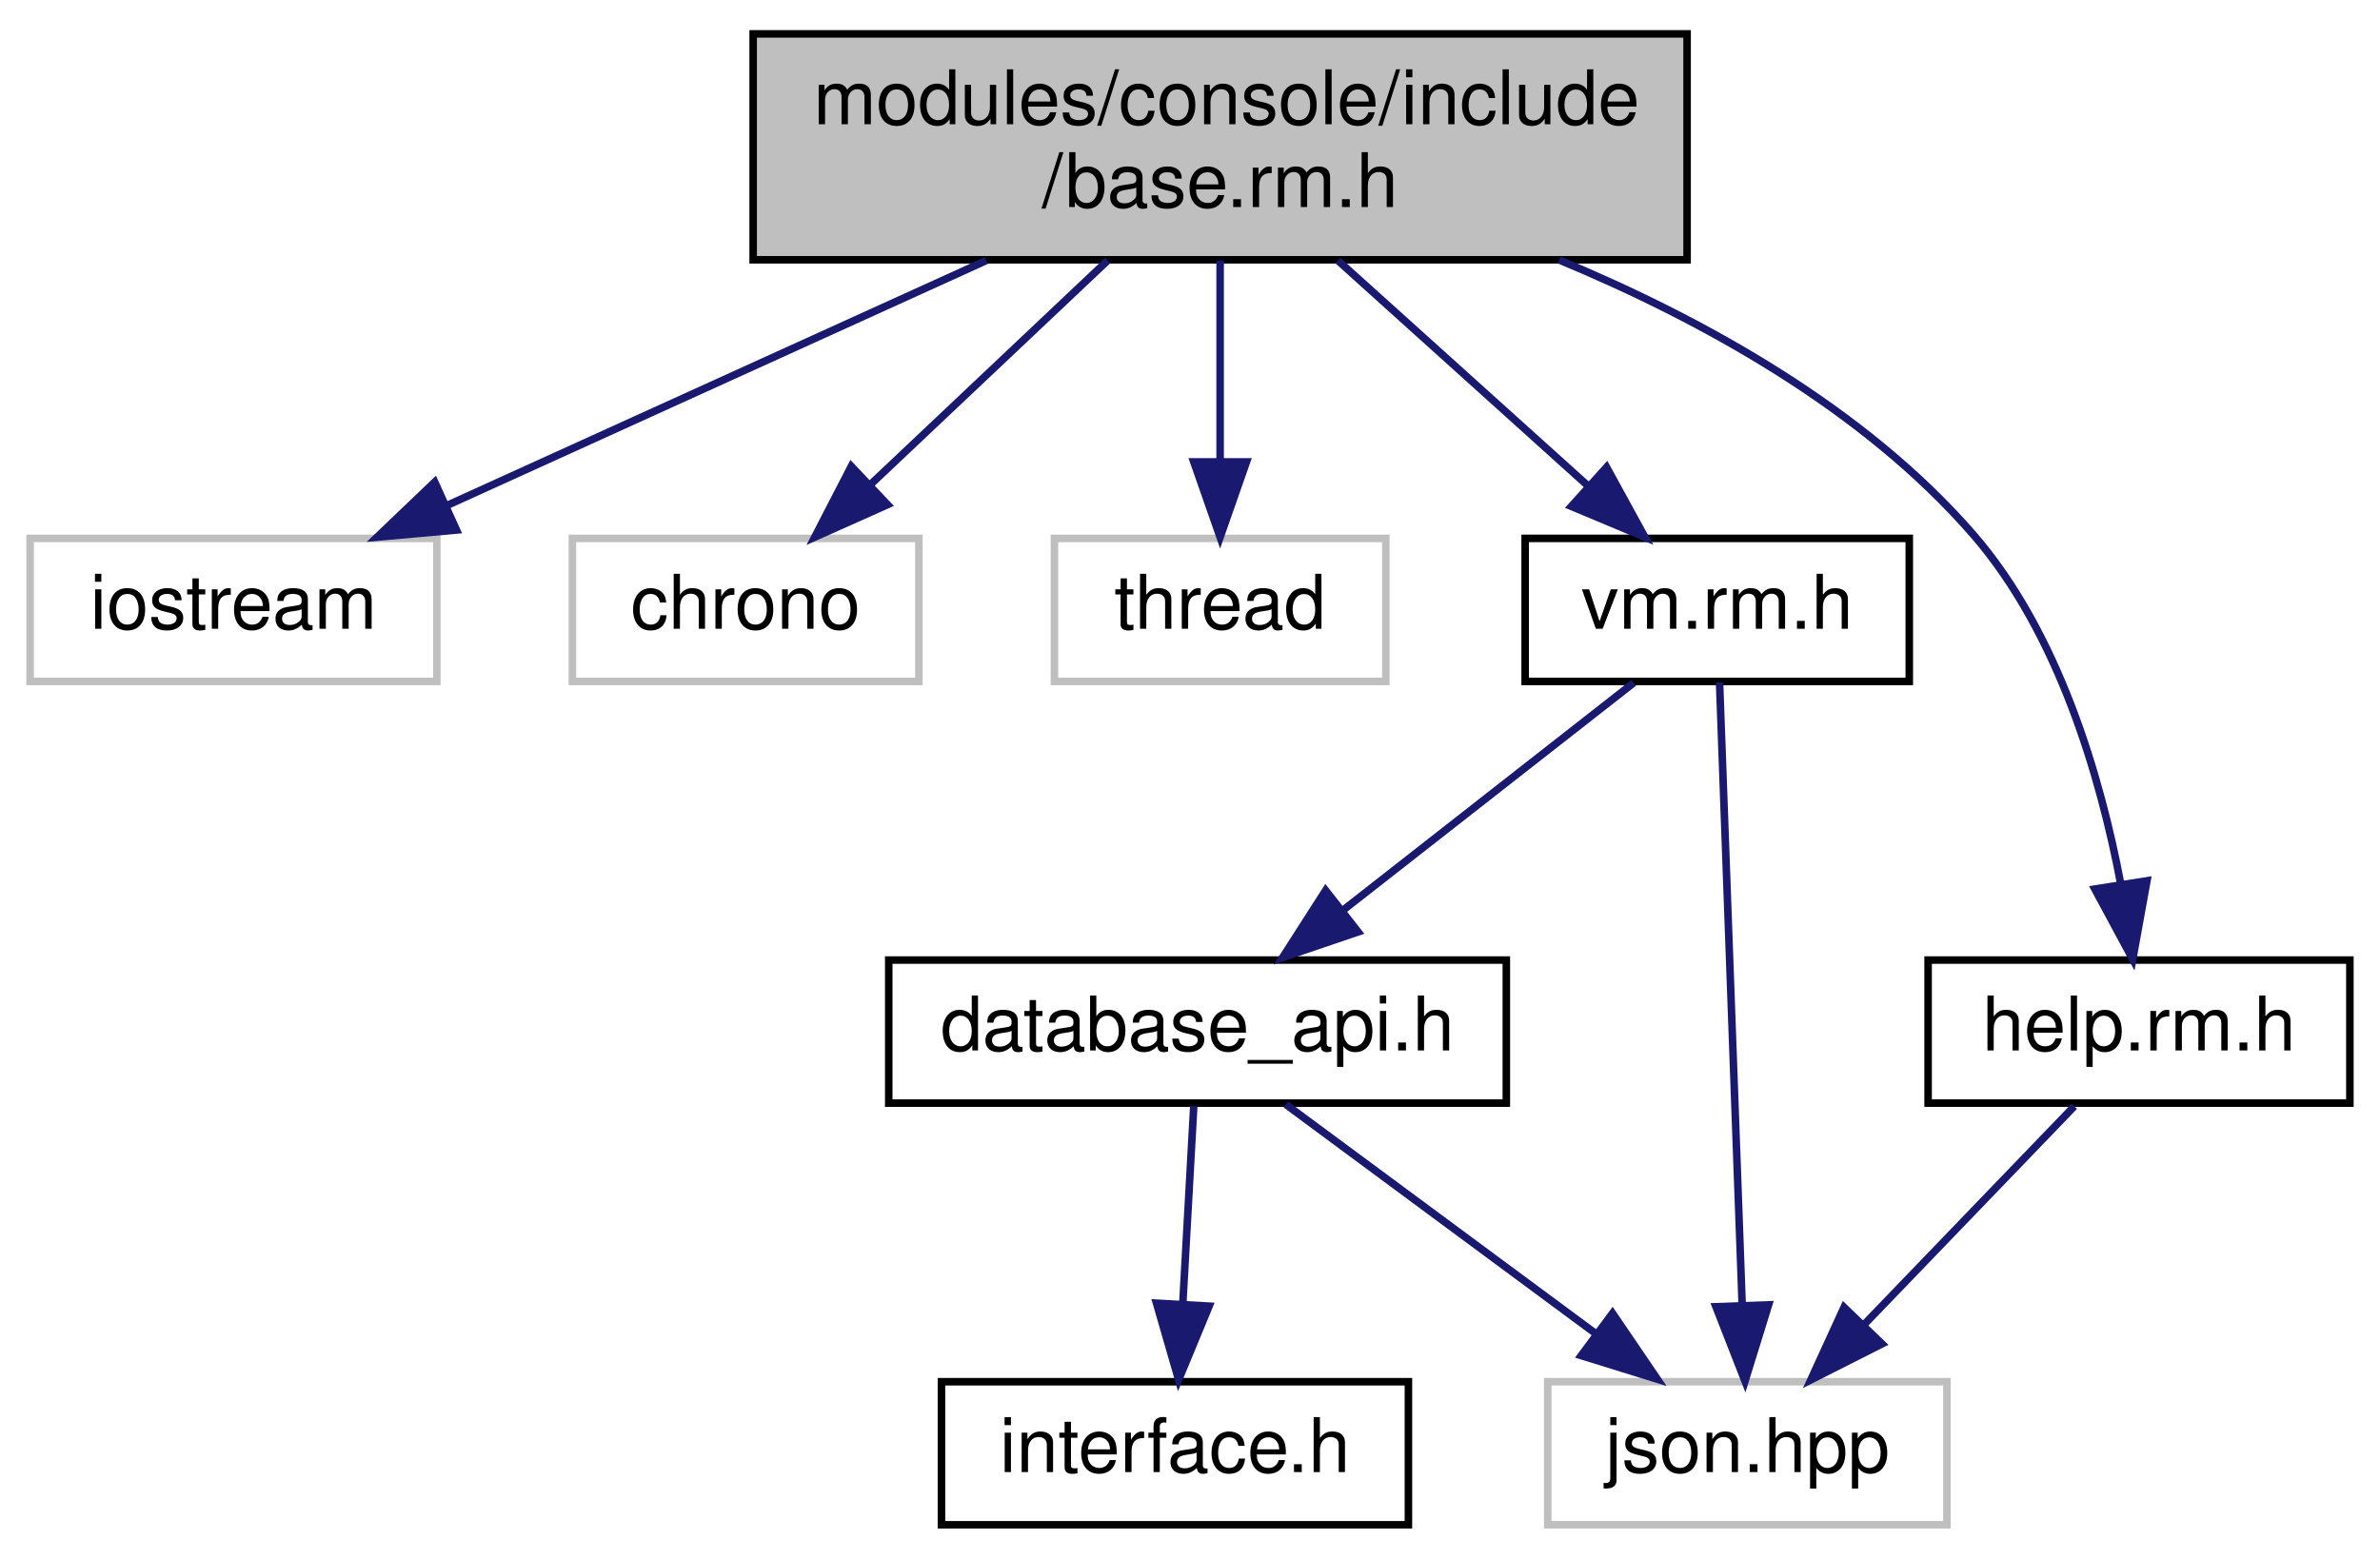
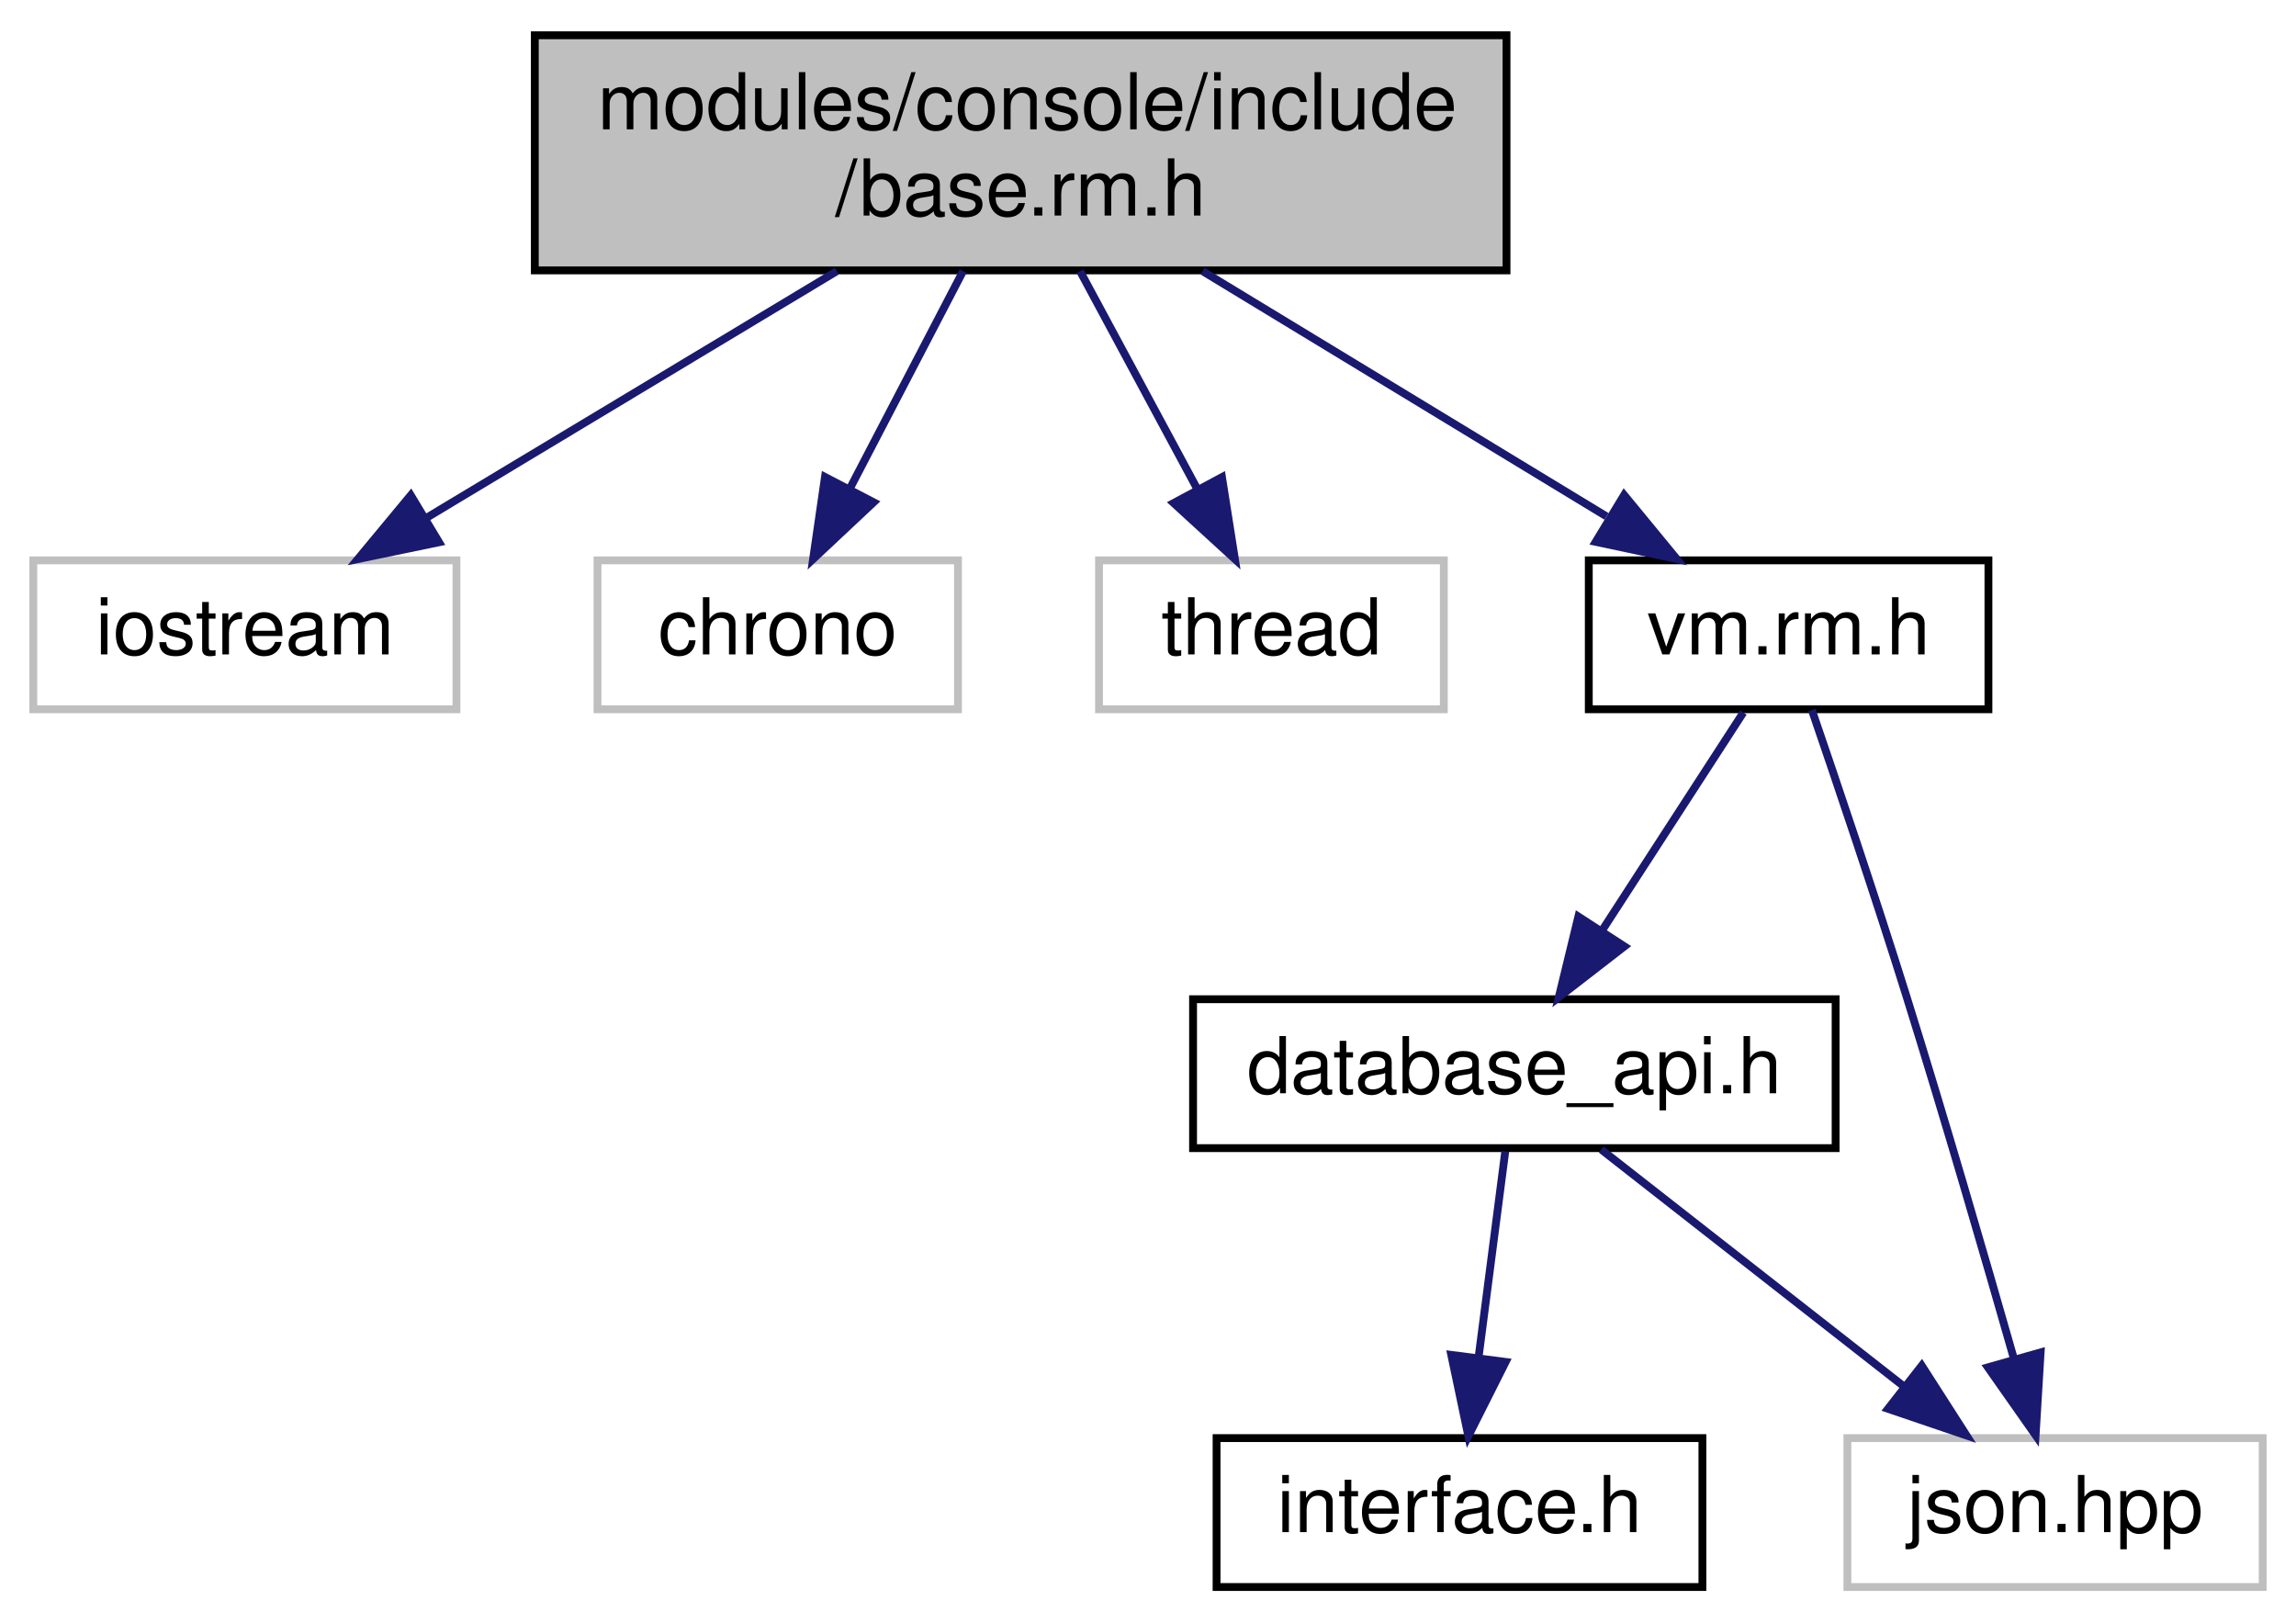
- <svg xmlns="http://www.w3.org/2000/svg" xmlns:xlink="http://www.w3.org/1999/xlink" width="316pt" height="207pt" viewBox="0.00 0.00 316.00 207.00">
+ <svg xmlns="http://www.w3.org/2000/svg" xmlns:xlink="http://www.w3.org/1999/xlink" width="293pt" height="207pt" viewBox="0.00 0.00 292.50 207.00">
  <g id="graph0" class="graph" transform="scale(1 1) rotate(0) translate(4 203)">
    <g id="node1" class="node">
      <g id="a_node1">
        <a xlink:title=" ">
-           <polygon fill="#bfbfbf" stroke="black" points="96,-168.5 96,-198.5 220,-198.5 220,-168.5 96,-168.5" />
-           <text text-anchor="start" x="104" y="-186.5" font-family="Helvetica,sans-Serif" font-size="10.00">modules/console/include</text>
-           <text text-anchor="middle" x="158" y="-175.5" font-family="Helvetica,sans-Serif" font-size="10.00">/base.rm.h</text>
+           <polygon fill="#bfbfbf" stroke="black" points="64,-168.5 64,-198.5 188,-198.5 188,-168.5 64,-168.5" />
+           <text text-anchor="start" x="72" y="-186.5" font-family="Helvetica,sans-Serif" font-size="10.00">modules/console/include</text>
+           <text text-anchor="middle" x="126" y="-175.5" font-family="Helvetica,sans-Serif" font-size="10.00">/base.rm.h</text>
        </a>
      </g>
    </g>
    <g id="node2" class="node">
      <g id="a_node2">
        <a xlink:title=" ">
          <polygon fill="none" stroke="#bfbfbf" points="0,-112.5 0,-131.5 54,-131.5 54,-112.5 0,-112.5" />
          <text text-anchor="middle" x="27" y="-119.5" font-family="Helvetica,sans-Serif" font-size="10.00">iostream</text>
        </a>
      </g>
    </g>
    <g id="edge1" class="edge">
-       <path fill="none" stroke="midnightblue" d="M126.95,-168.4C105.27,-158.55 76.54,-145.5 55.45,-135.92" />
-       <polygon fill="midnightblue" stroke="midnightblue" points="56.61,-132.61 46.06,-131.66 53.72,-138.98 56.61,-132.61" />
+       <path fill="none" stroke="midnightblue" d="M102.54,-168.4C86.67,-158.86 65.81,-146.32 50.03,-136.84" />
+       <polygon fill="midnightblue" stroke="midnightblue" points="51.78,-133.81 41.41,-131.66 48.17,-139.81 51.78,-133.81" />
    </g>
    <g id="node3" class="node">
      <g id="a_node3">
        <a xlink:title=" ">
          <polygon fill="none" stroke="#bfbfbf" points="72,-112.5 72,-131.5 118,-131.5 118,-112.5 72,-112.5" />
          <text text-anchor="middle" x="95" y="-119.5" font-family="Helvetica,sans-Serif" font-size="10.00">chrono</text>
        </a>
      </g>
    </g>
    <g id="edge2" class="edge">
-       <path fill="none" stroke="midnightblue" d="M143.07,-168.4C133.63,-159.49 121.42,-147.95 111.67,-138.74" />
-       <polygon fill="midnightblue" stroke="midnightblue" points="113.84,-135.98 104.17,-131.66 109.03,-141.07 113.84,-135.98" />
+       <path fill="none" stroke="midnightblue" d="M118.65,-168.4C114.33,-160.11 108.83,-149.55 104.23,-140.71" />
+       <polygon fill="midnightblue" stroke="midnightblue" points="107.24,-138.91 99.51,-131.66 101.03,-142.14 107.24,-138.91" />
    </g>
    <g id="node4" class="node">
      <g id="a_node4">
        <a xlink:title=" ">
          <polygon fill="none" stroke="#bfbfbf" points="136,-112.5 136,-131.5 180,-131.5 180,-112.5 136,-112.5" />
          <text text-anchor="middle" x="158" y="-119.5" font-family="Helvetica,sans-Serif" font-size="10.00">thread</text>
        </a>
      </g>
    </g>
    <g id="edge3" class="edge">
-       <path fill="none" stroke="midnightblue" d="M158,-168.4C158,-160.47 158,-150.46 158,-141.86" />
-       <polygon fill="midnightblue" stroke="midnightblue" points="161.5,-141.66 158,-131.66 154.5,-141.66 161.5,-141.66" />
+       <path fill="none" stroke="midnightblue" d="M133.58,-168.4C138.04,-160.11 143.72,-149.55 148.48,-140.71" />
+       <polygon fill="midnightblue" stroke="midnightblue" points="151.69,-142.12 153.34,-131.66 145.52,-138.81 151.69,-142.12" />
    </g>
    <g id="node5" class="node">
      <g id="a_node5">
        <a xlink:href="vm_8rm_8h.html" target="_top" xlink:title=" ">
          <polygon fill="none" stroke="black" points="198.5,-112.5 198.5,-131.5 249.5,-131.5 249.5,-112.5 198.5,-112.5" />
          <text text-anchor="middle" x="224" y="-119.5" font-family="Helvetica,sans-Serif" font-size="10.00">vm.rm.h</text>
        </a>
      </g>
    </g>
    <g id="edge4" class="edge">
-       <path fill="none" stroke="midnightblue" d="M173.64,-168.4C183.63,-159.4 196.58,-147.72 206.85,-138.47" />
-       <polygon fill="midnightblue" stroke="midnightblue" points="209.31,-140.95 214.4,-131.66 204.63,-135.75 209.31,-140.95" />
-     </g>
-     <g id="node9" class="node">
-       <g id="a_node9">
-         <a xlink:href="help_8rm_8h.html" target="_top" xlink:title=" ">
-           <polygon fill="none" stroke="black" points="252,-56.5 252,-75.5 308,-75.5 308,-56.5 252,-56.5" />
-           <text text-anchor="middle" x="280" y="-63.5" font-family="Helvetica,sans-Serif" font-size="10.00">help.rm.h</text>
-         </a>
-       </g>
-     </g>
-     <g id="edge9" class="edge">
-       <path fill="none" stroke="midnightblue" d="M203.01,-168.48C222.24,-160.49 243.53,-148.67 258,-132 269.34,-118.94 274.89,-99.78 277.57,-85.65" />
-       <polygon fill="midnightblue" stroke="midnightblue" points="281.06,-86.03 279.17,-75.6 274.14,-84.93 281.06,-86.03" />
+       <path fill="none" stroke="midnightblue" d="M149.22,-168.4C164.79,-158.95 185.2,-146.56 200.76,-137.11" />
+       <polygon fill="midnightblue" stroke="midnightblue" points="203.01,-139.84 209.74,-131.66 199.38,-133.86 203.01,-139.84" />
    </g>
    <g id="node6" class="node">
      <g id="a_node6">
        <a xlink:href="database__api_8h.html" target="_top" xlink:title=" ">
-           <polygon fill="none" stroke="black" points="114,-56.5 114,-75.5 196,-75.5 196,-56.5 114,-56.5" />
-           <text text-anchor="middle" x="155" y="-63.5" font-family="Helvetica,sans-Serif" font-size="10.00">database_api.h</text>
+           <polygon fill="none" stroke="black" points="148,-56.5 148,-75.5 230,-75.5 230,-56.5 148,-56.5" />
+           <text text-anchor="middle" x="189" y="-63.5" font-family="Helvetica,sans-Serif" font-size="10.00">database_api.h</text>
        </a>
      </g>
    </g>
    <g id="edge5" class="edge">
-       <path fill="none" stroke="midnightblue" d="M212.91,-112.32C202.51,-104.18 186.74,-91.84 174.28,-82.09" />
-       <polygon fill="midnightblue" stroke="midnightblue" points="176.32,-79.24 166.29,-75.83 172.01,-84.75 176.32,-79.24" />
+       <path fill="none" stroke="midnightblue" d="M218.22,-112.08C213.33,-104.53 206.17,-93.49 200.17,-84.23" />
+       <polygon fill="midnightblue" stroke="midnightblue" points="203.05,-82.24 194.67,-75.75 197.17,-86.05 203.05,-82.24" />
    </g>
    <g id="node8" class="node">
      <g id="a_node8">
        <a xlink:title=" ">
-           <polygon fill="none" stroke="#bfbfbf" points="201.5,-0.5 201.5,-19.5 254.5,-19.5 254.5,-0.5 201.5,-0.5" />
-           <text text-anchor="middle" x="228" y="-7.5" font-family="Helvetica,sans-Serif" font-size="10.00">json.hpp</text>
+           <polygon fill="none" stroke="#bfbfbf" points="231.5,-0.5 231.5,-19.5 284.5,-19.5 284.5,-0.5 231.5,-0.5" />
+           <text text-anchor="middle" x="258" y="-7.5" font-family="Helvetica,sans-Serif" font-size="10.00">json.hpp</text>
        </a>
      </g>
    </g>
    <g id="edge8" class="edge">
-       <path fill="none" stroke="midnightblue" d="M224.31,-112.37C224.96,-94.62 226.45,-53.67 227.32,-29.6" />
-       <polygon fill="midnightblue" stroke="midnightblue" points="230.82,-29.71 227.69,-19.59 223.83,-29.46 230.82,-29.71" />
+       <path fill="none" stroke="midnightblue" d="M226.97,-112.4C230.07,-103.37 235.02,-88.73 239,-76 243.88,-60.4 249.06,-42.56 252.78,-29.53" />
+       <polygon fill="midnightblue" stroke="midnightblue" points="256.16,-30.44 255.52,-19.86 249.43,-28.53 256.16,-30.44" />
    </g>
    <g id="node7" class="node">
      <g id="a_node7">
        <a xlink:href="interface_8h.html" target="_top" xlink:title=" ">
-           <polygon fill="none" stroke="black" points="121,-0.5 121,-19.5 183,-19.5 183,-0.5 121,-0.5" />
-           <text text-anchor="middle" x="152" y="-7.5" font-family="Helvetica,sans-Serif" font-size="10.00">interface.h</text>
+           <polygon fill="none" stroke="black" points="151,-0.5 151,-19.5 213,-19.5 213,-0.5 151,-0.5" />
+           <text text-anchor="middle" x="182" y="-7.5" font-family="Helvetica,sans-Serif" font-size="10.00">interface.h</text>
        </a>
      </g>
    </g>
    <g id="edge6" class="edge">
-       <path fill="none" stroke="midnightblue" d="M154.5,-56.08C154.11,-49.01 153.55,-38.86 153.05,-29.99" />
-       <polygon fill="midnightblue" stroke="midnightblue" points="156.54,-29.54 152.49,-19.75 149.55,-29.93 156.54,-29.54" />
+       <path fill="none" stroke="midnightblue" d="M187.84,-56.08C186.92,-48.93 185.58,-38.64 184.42,-29.69" />
+       <polygon fill="midnightblue" stroke="midnightblue" points="187.89,-29.22 183.13,-19.75 180.95,-30.12 187.89,-29.22" />
    </g>
    <g id="edge7" class="edge">
-       <path fill="none" stroke="midnightblue" d="M166.73,-56.32C177.84,-48.11 194.74,-35.6 207.98,-25.81" />
-       <polygon fill="midnightblue" stroke="midnightblue" points="210.1,-28.59 216.06,-19.83 205.94,-22.97 210.1,-28.59" />
-     </g>
-     <g id="edge10" class="edge">
-       <path fill="none" stroke="midnightblue" d="M271.41,-56.08C263.84,-48.22 252.62,-36.57 243.49,-27.08" />
-       <polygon fill="midnightblue" stroke="midnightblue" points="245.88,-24.53 236.43,-19.75 240.84,-29.38 245.88,-24.53" />
+       <path fill="none" stroke="midnightblue" d="M200.09,-56.32C210.49,-48.18 226.26,-35.84 238.72,-26.09" />
+       <polygon fill="midnightblue" stroke="midnightblue" points="240.99,-28.75 246.71,-19.83 236.68,-23.24 240.99,-28.75" />
    </g>
  </g>
</svg>
